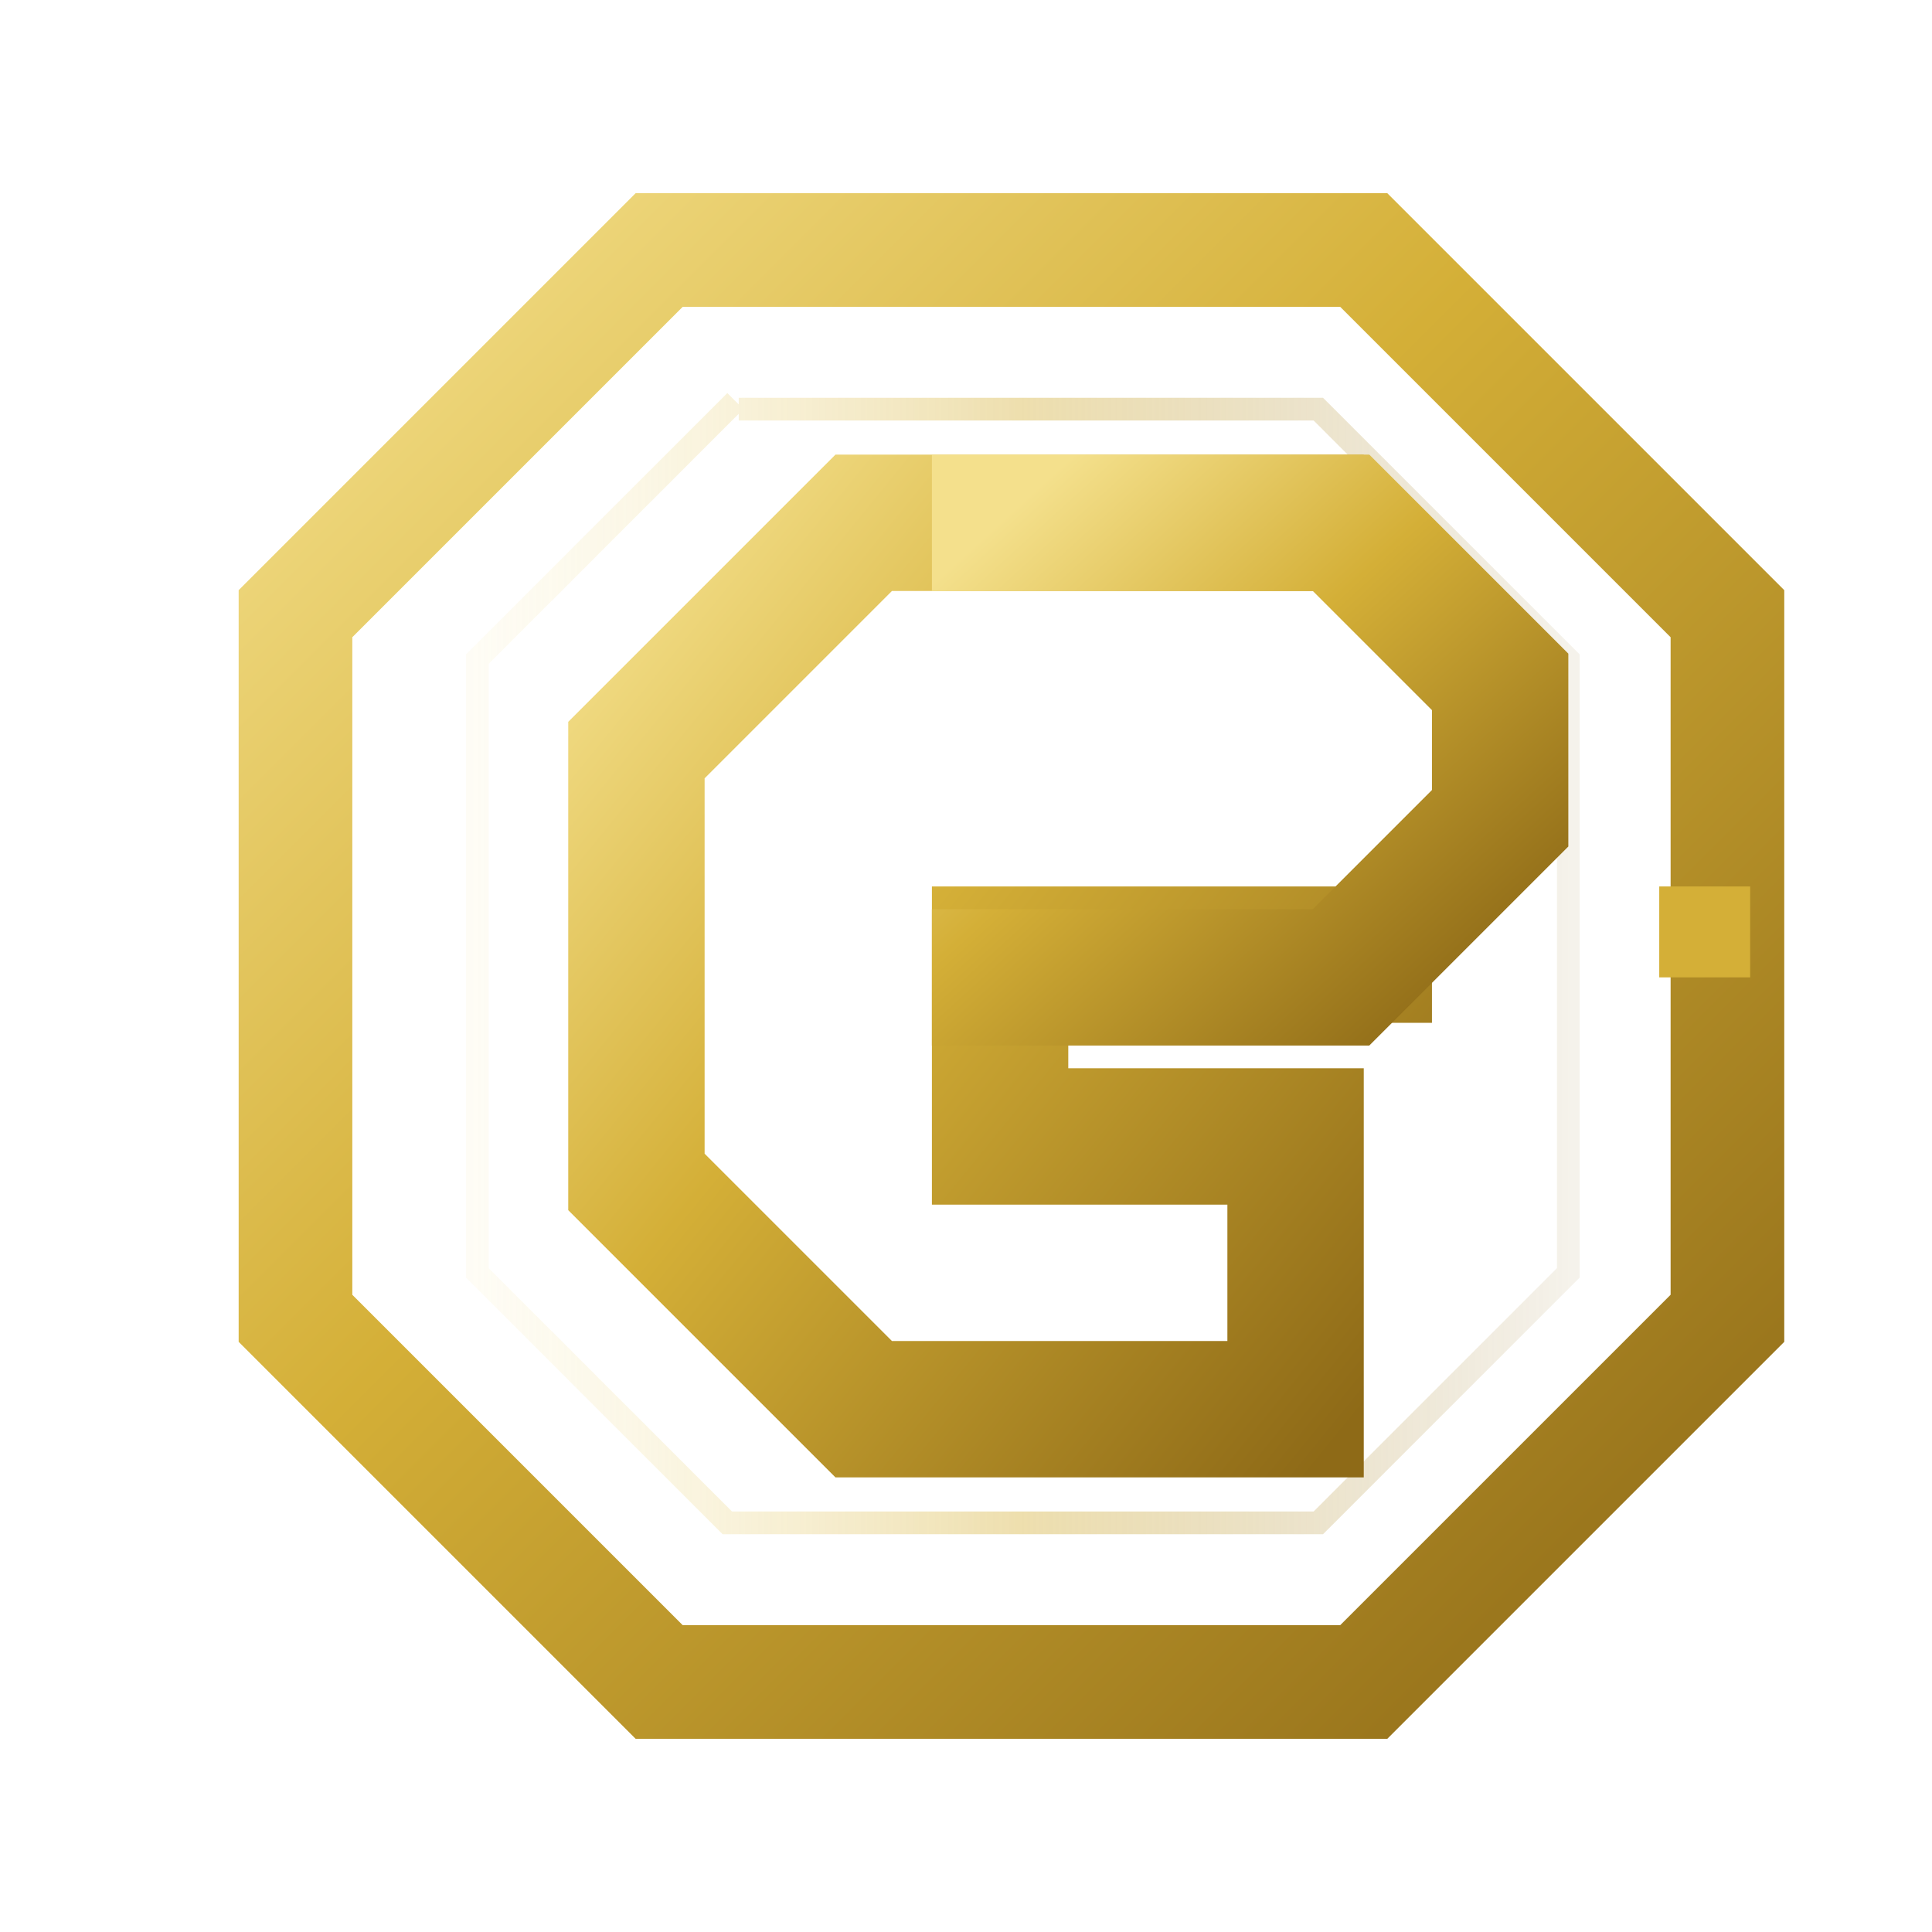
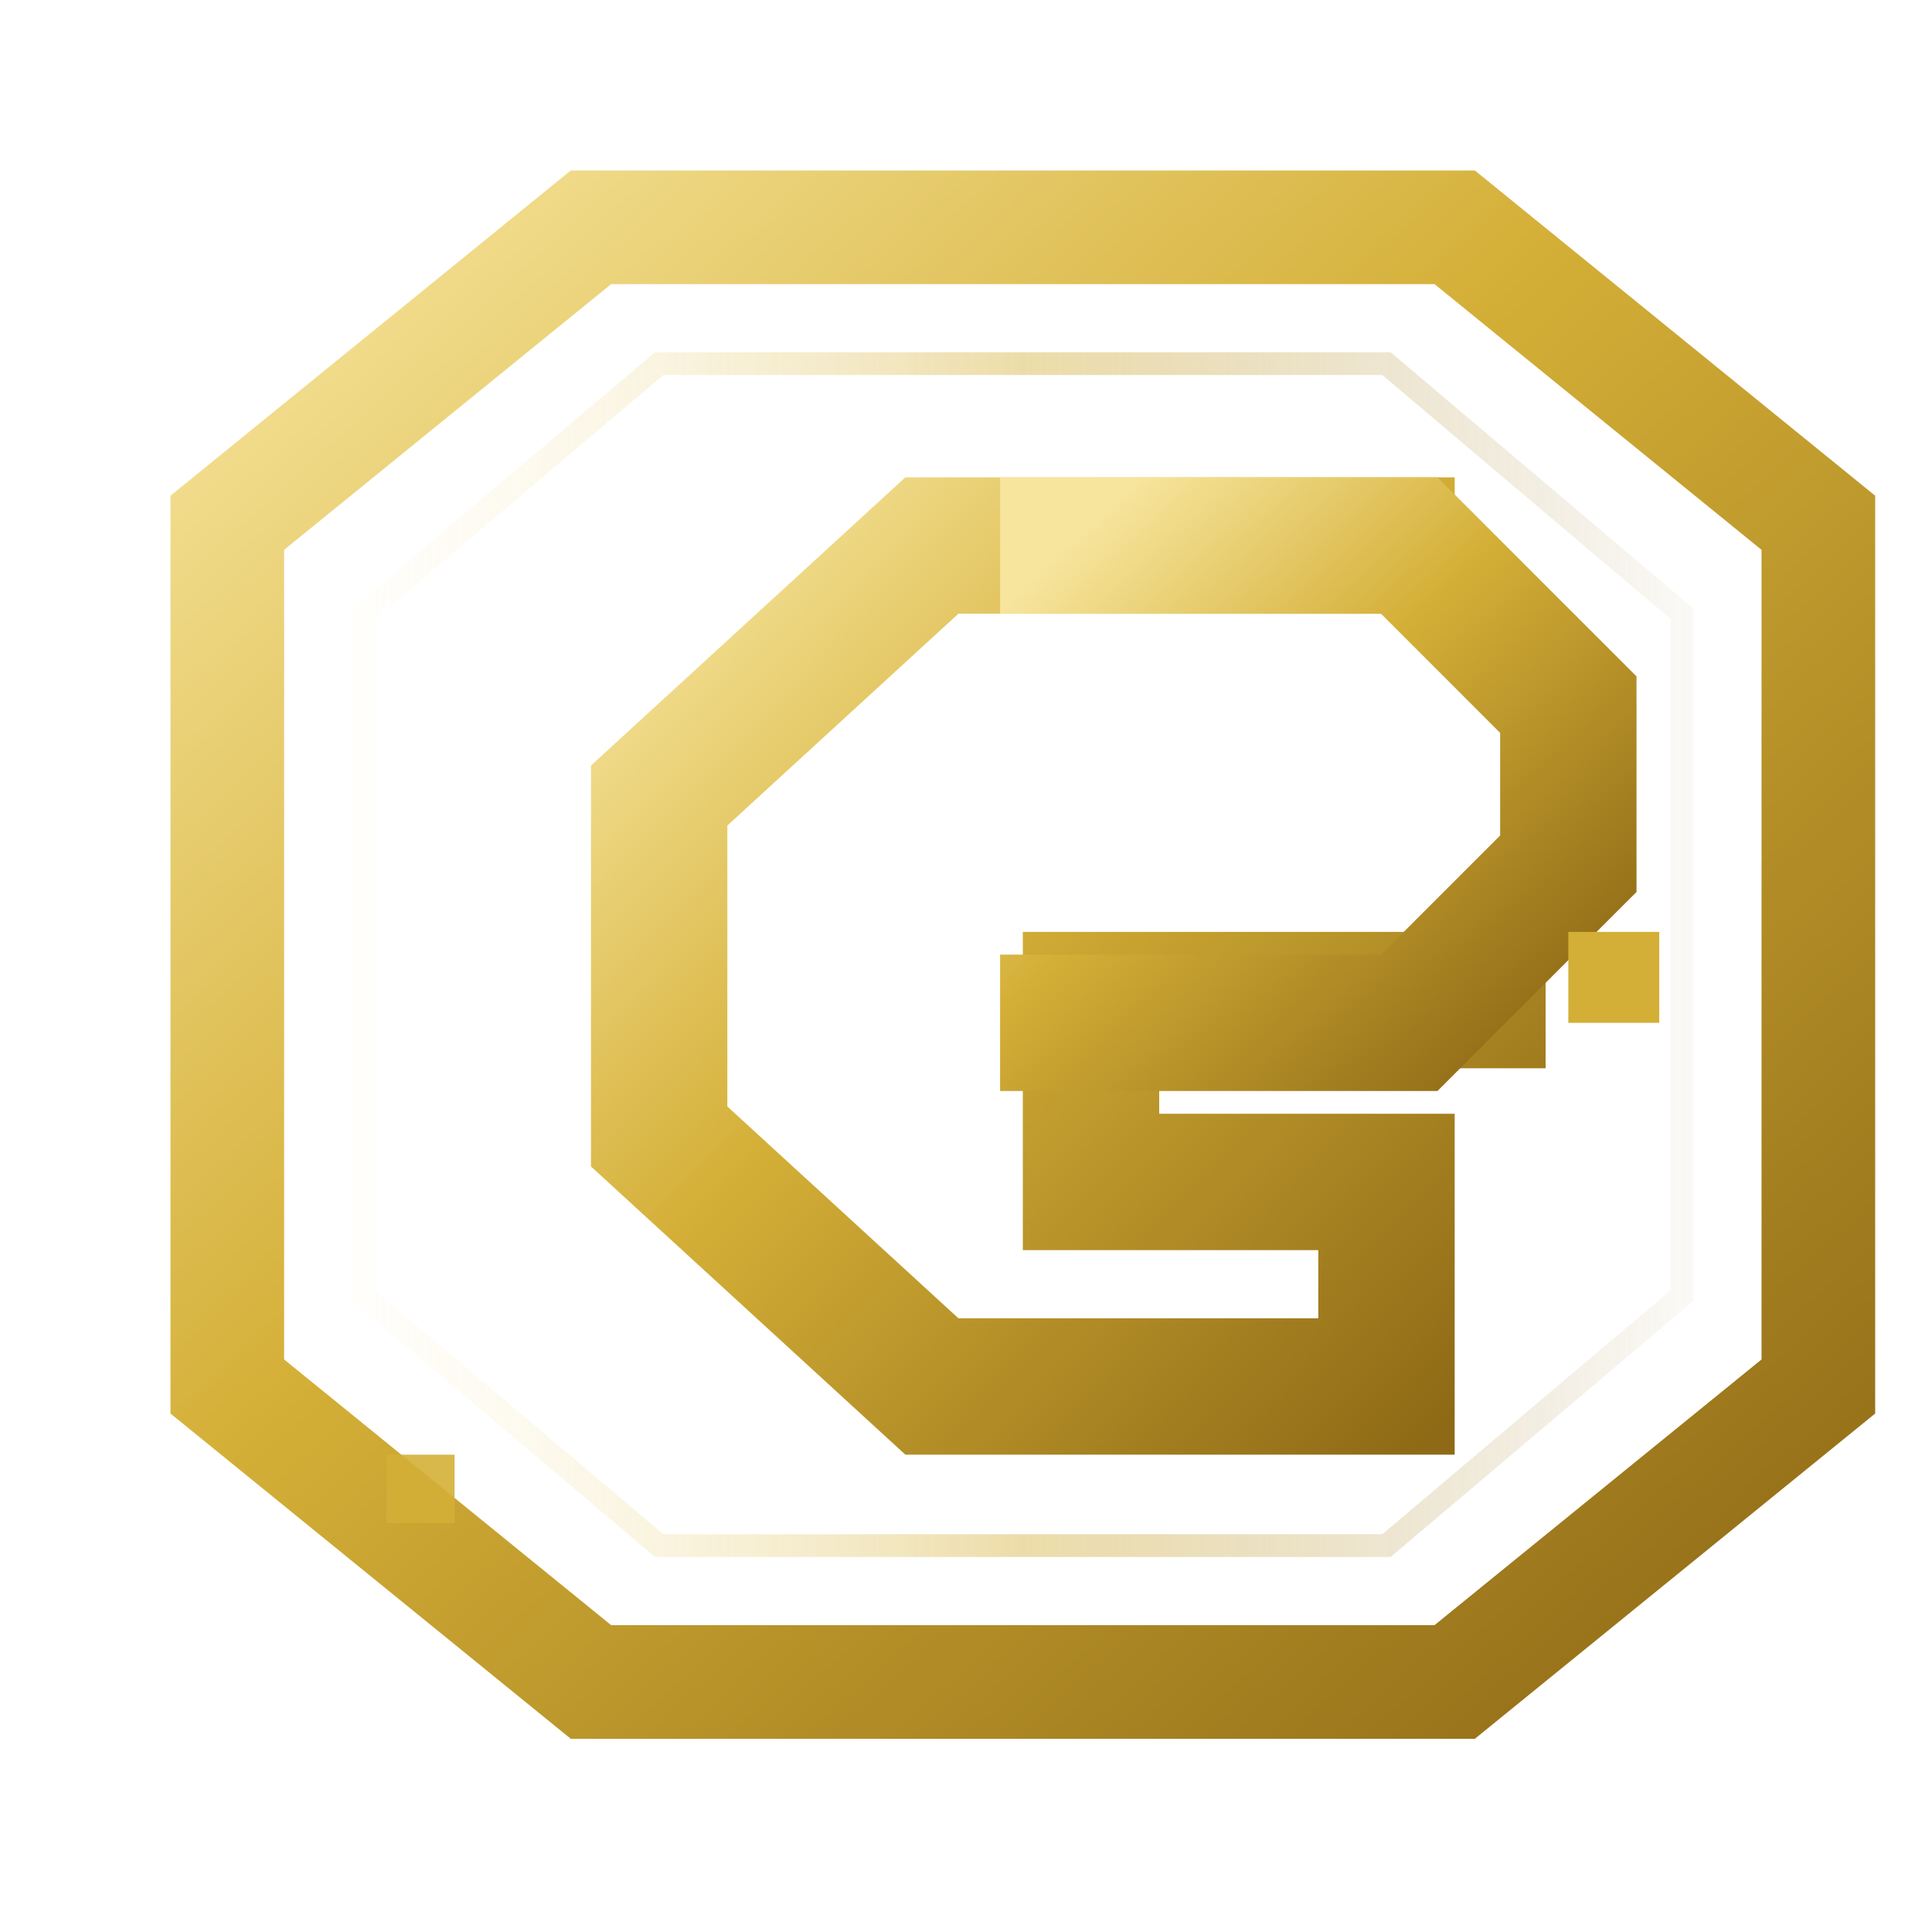
<svg xmlns="http://www.w3.org/2000/svg" viewBox="0 0 170 170" role="img" aria-labelledby="markTitle">
  <defs>
    <linearGradient id="gpGold" x1="0%" y1="0%" x2="100%" y2="100%">
-       <stop offset="0%" stop-color="#f4e08c" />
+       <stop offset="0%" stop-color="#f7e59d" />
      <stop offset="42%" stop-color="#d4af37" />
-       <stop offset="100%" stop-color="#8e6a17" />
+       <stop offset="100%" stop-color="#8f6a16" />
    </linearGradient>
-     <linearGradient id="gpGoldEdge" x1="0%" y1="0%" x2="100%" y2="0%">
-       <stop offset="0%" stop-color="#f4e08c" stop-opacity="0.18" />
-       <stop offset="50%" stop-color="#d4af37" stop-opacity="0.85" />
-       <stop offset="100%" stop-color="#8e6a17" stop-opacity="0.18" />
+     <linearGradient id="gpGoldSoft" x1="0%" y1="0%" x2="100%" y2="0%">
+       <stop offset="0%" stop-color="#f7e59d" stop-opacity="0.08" />
+       <stop offset="50%" stop-color="#d4af37" stop-opacity="0.9" />
+       <stop offset="100%" stop-color="#8f6a16" stop-opacity="0.08" />
    </linearGradient>
  </defs>
-   <g transform="translate(12 12)" fill="none" stroke-linecap="square" stroke-linejoin="miter">
-     <path d="M68 10H108L140 42V104L108 136H46L14 104V42L46 10H68" stroke="url(#gpGold)" stroke-width="10" />
-     <path d="M54 24H104L126 46V100L104 122H52L30 100V46L52 24" stroke="url(#gpGoldEdge)" stroke-width="2" opacity="0.48" />
-     <path d="M102 34H64L44 54V92L64 112H102V88H76V72H108" stroke="url(#gpGold)" stroke-width="12" />
-     <path d="M76 34V114" stroke="url(#gpGold)" stroke-width="12" />
-     <path d="M76 34H106L120 48V60L106 74H76" stroke="url(#gpGold)" stroke-width="12" />
-     <path d="M40 40H114" stroke="url(#gpGoldEdge)" stroke-width="3" opacity="0.75" />
+   <g transform="translate(10 12)" fill="none" stroke-linecap="square" stroke-linejoin="miter">
+     <path d="M66 8H118L150 34V110L118 136H42L10 110V34L42 8H66" stroke="url(#gpGold)" stroke-width="10" />
+     <path d="M56 20H112L138 42V102L112 124H48L22 102V42L48 20H56" stroke="url(#gpGoldSoft)" stroke-width="2" opacity="0.48" />
+     <path d="M112 36H72L48 58V88L72 110H112V92H86V76H120" stroke="url(#gpGold)" stroke-width="12" />
+     <path d="M84 36V112" stroke="url(#gpGold)" stroke-width="12" />
+     <path d="M84 36H114L128 50V64L114 78H84" stroke="url(#gpGold)" stroke-width="12" />
+     <path d="M36 34H98" stroke="url(#gpGoldSoft)" stroke-width="3" opacity="0.8" />
+     <path d="M44 114H108" stroke="url(#gpGoldSoft)" stroke-width="2.5" opacity="0.6" />
+     <path d="M132 20V124" stroke="url(#gpGoldSoft)" stroke-width="2" opacity="0.36" />
  </g>
-   <rect x="146" y="78" width="8" height="8" fill="#d4af37" />
+   <rect x="138" y="82" width="8" height="8" fill="#d4af37" />
+   <rect x="34" y="128" width="6" height="6" fill="#d4af37" opacity="0.9" />
</svg>
